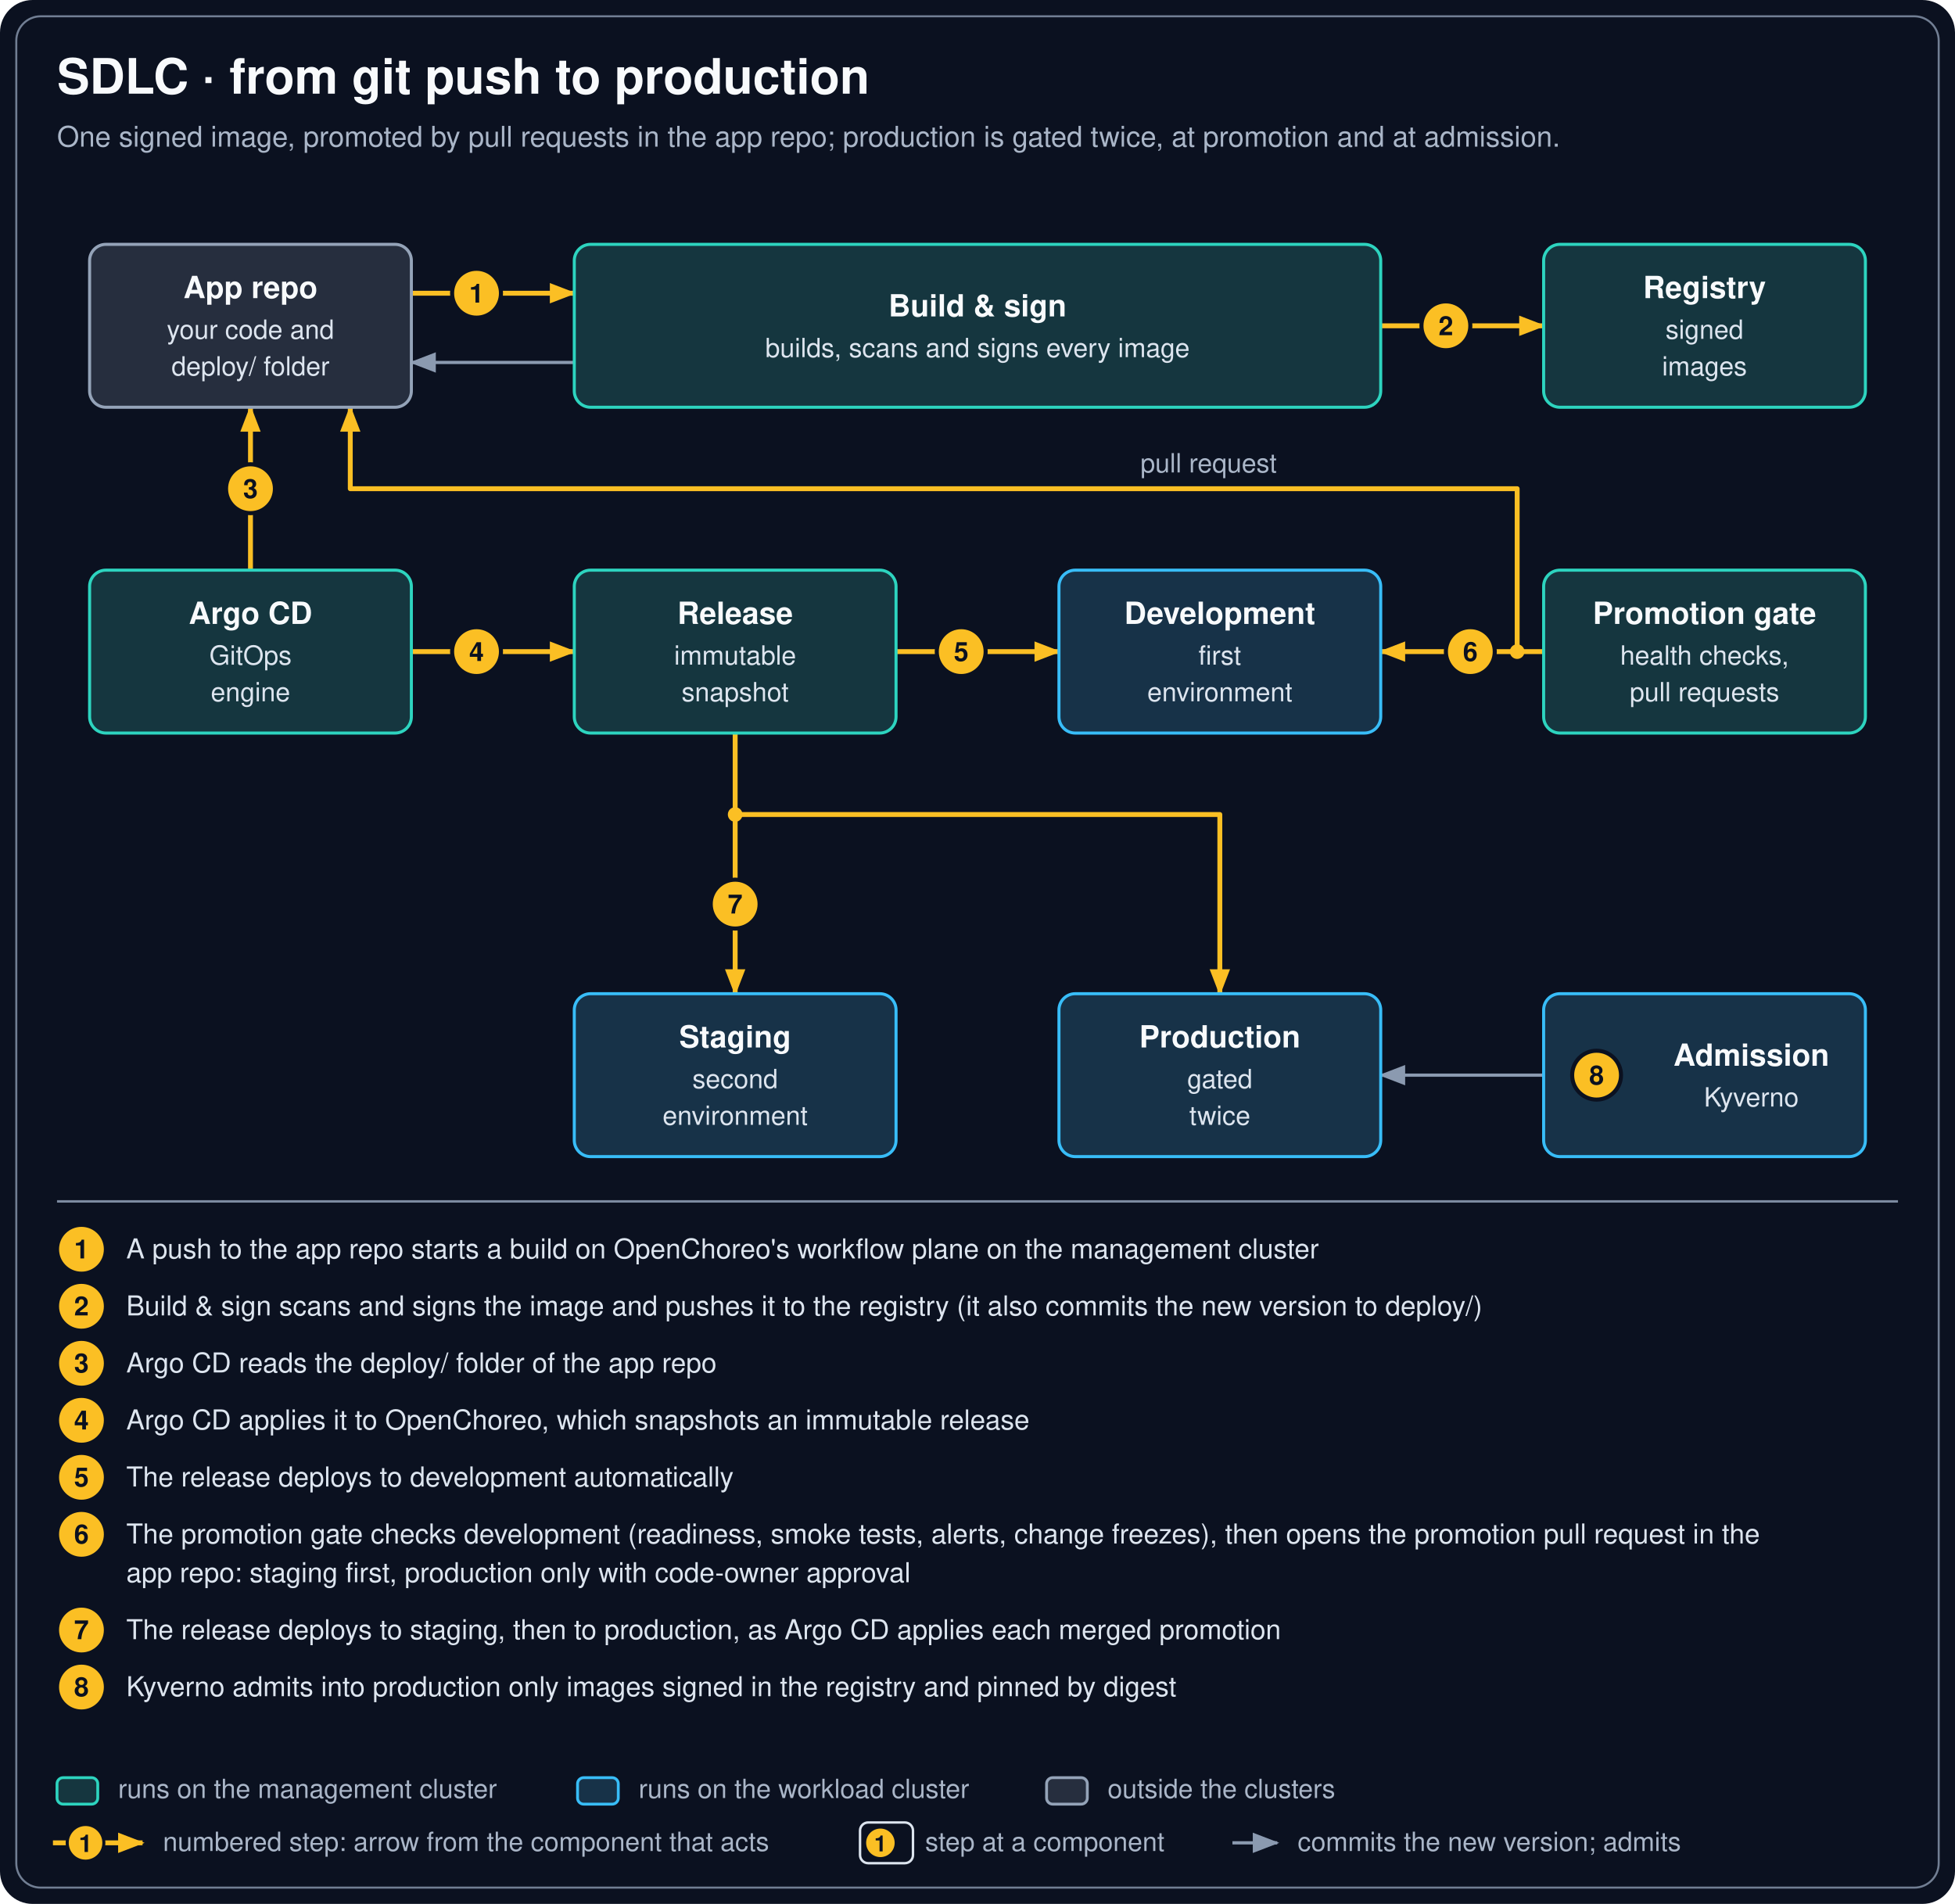
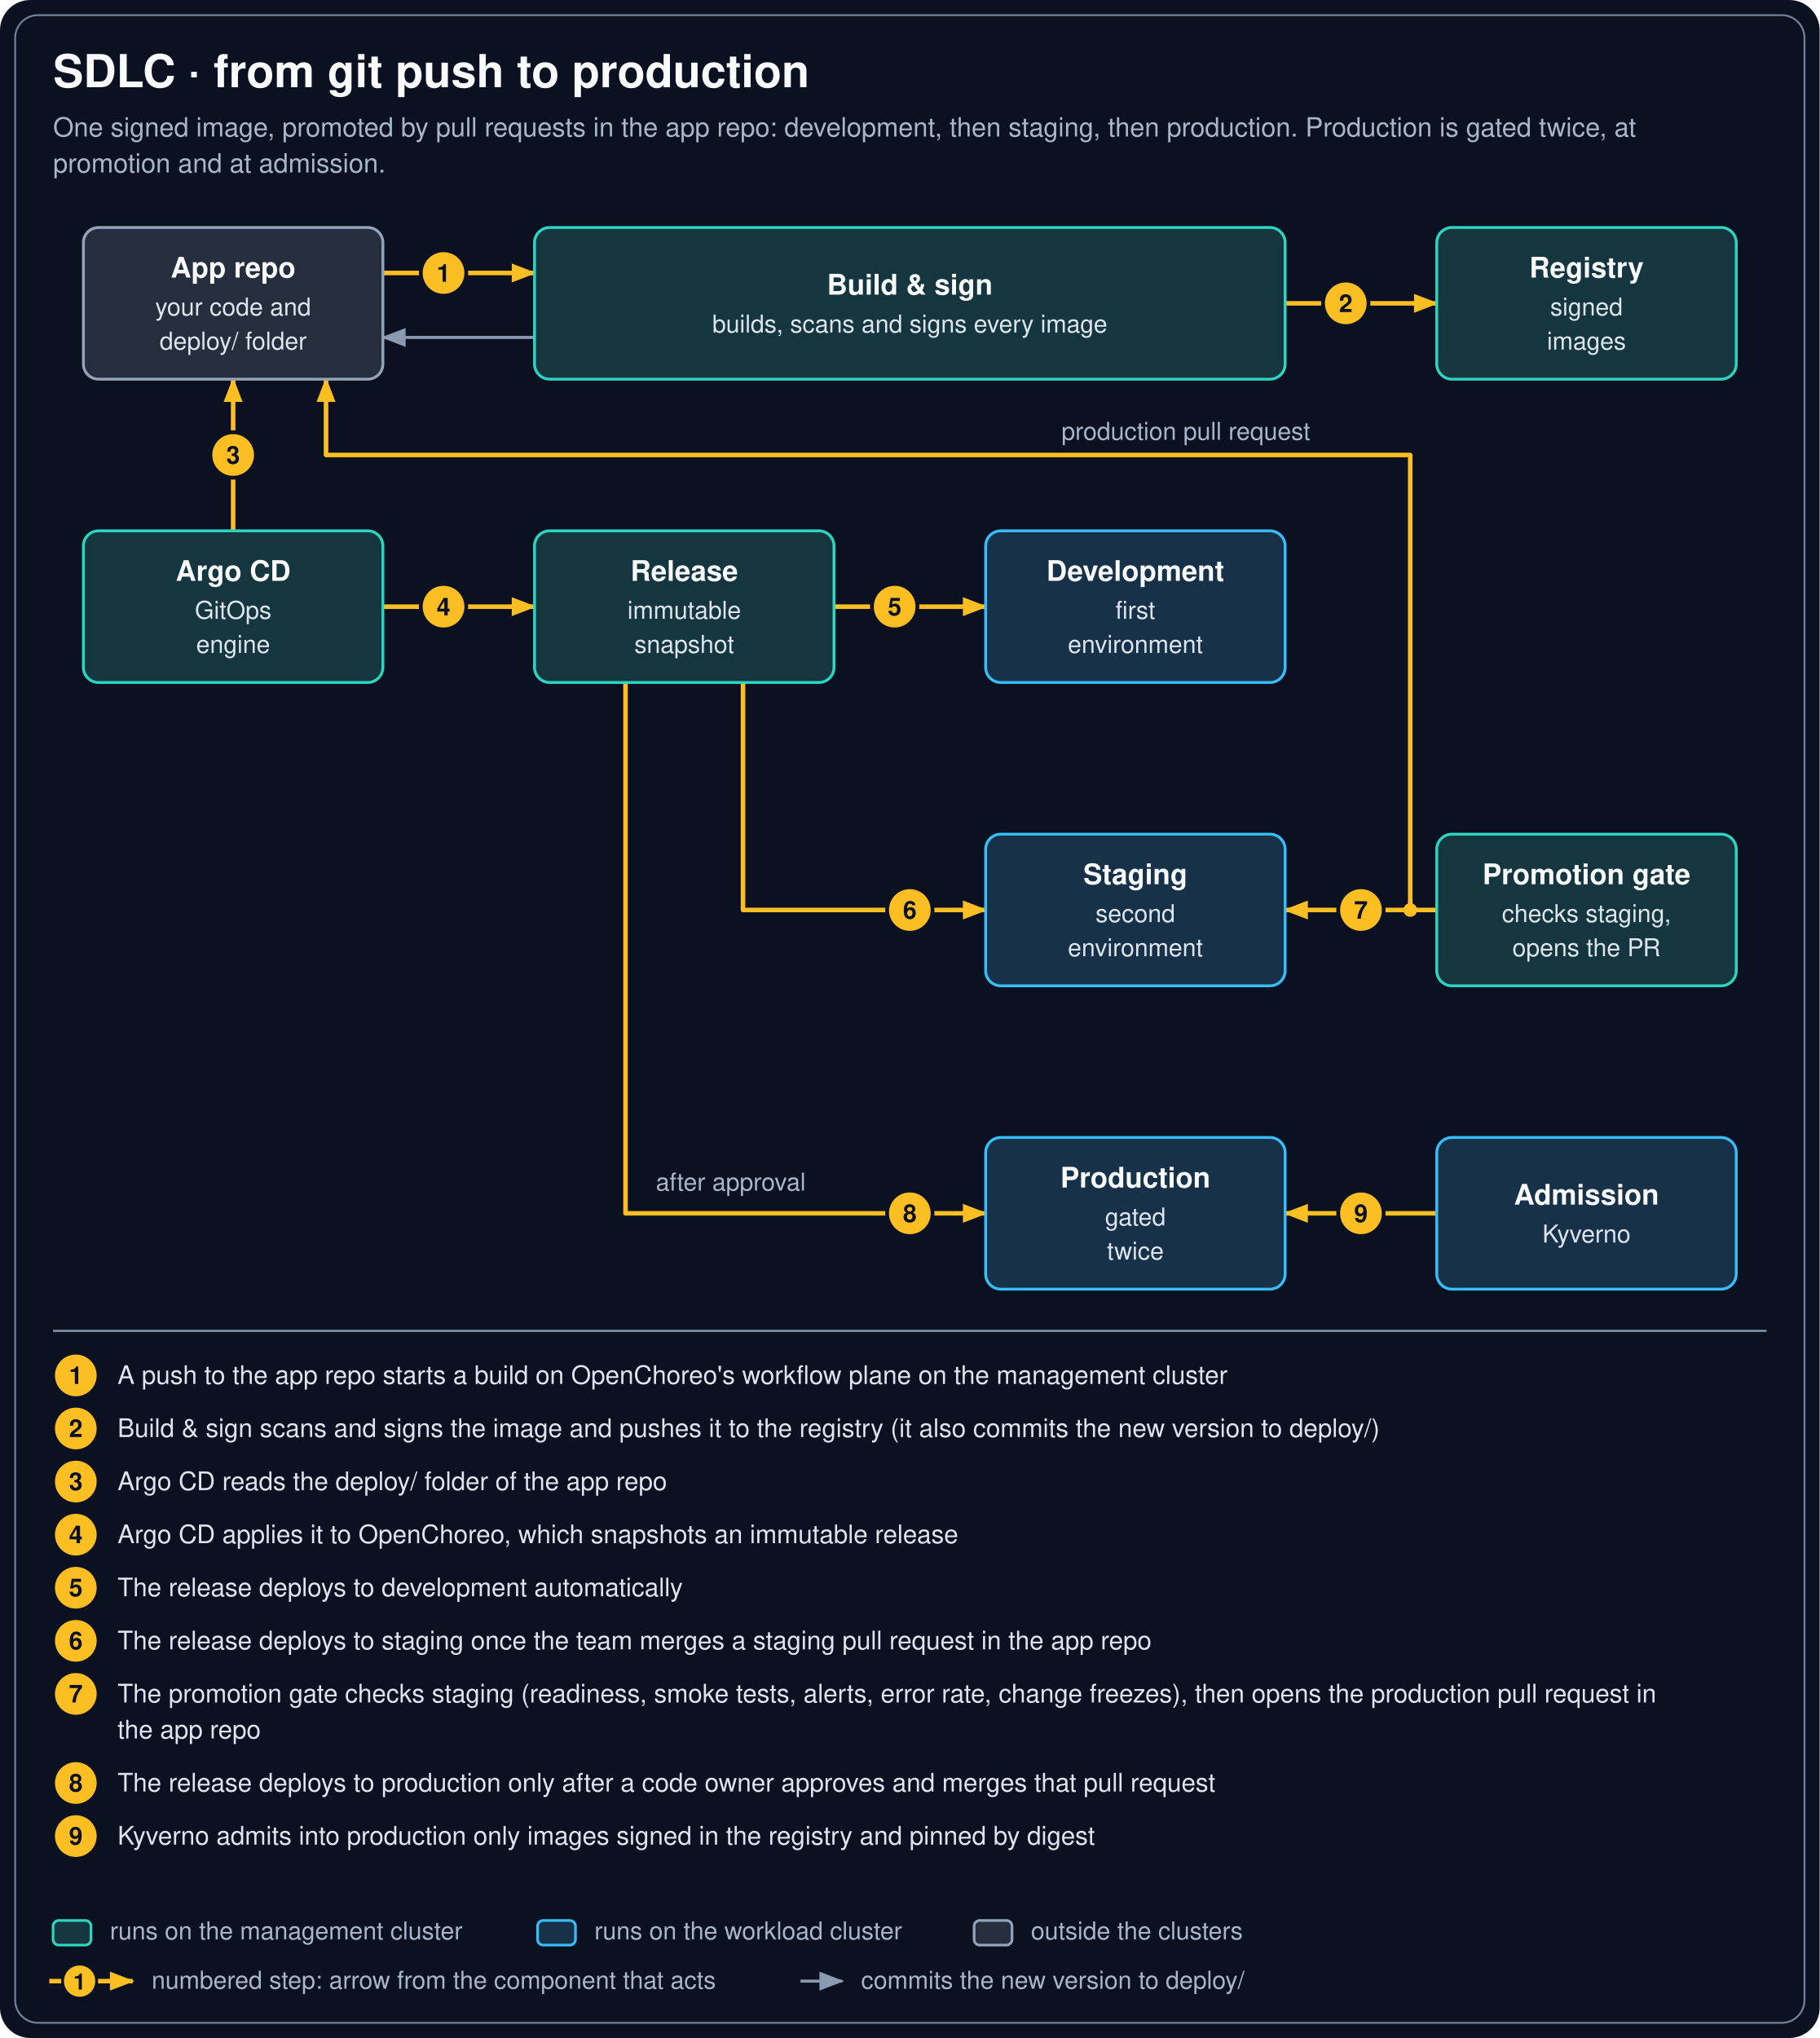
- <svg xmlns="http://www.w3.org/2000/svg" width="960" height="935" viewBox="0 0 960 935" role="img" aria-label="SDLC · from git push to production">
-   <style>.s{font-family:'Segoe UI','Helvetica Neue',Helvetica,Arial,'Liberation Sans',sans-serif}.m{font-family:'JetBrains Mono',SFMono-Regular,Menlo,Consolas,'Liberation Mono',monospace}.fx{fill:none;stroke-width:3.4;stroke-linecap:round;stroke-dasharray:4 10;opacity:0;animation:fxdash .9s linear infinite,fxseq 10.20s linear infinite both}@keyframes fxdash{to{stroke-dashoffset:-14}}@keyframes fxseq{0%{opacity:0}3%{opacity:1}25.9%{opacity:1}30.9%{opacity:0}100%{opacity:0}}@media (prefers-reduced-motion:reduce){.fx{animation:none;opacity:0}}</style>
+ <svg xmlns="http://www.w3.org/2000/svg" width="960" height="1075" viewBox="0 0 960 1075" role="img" aria-label="SDLC · from git push to production">
+   <style>.s{font-family:'Segoe UI','Helvetica Neue',Helvetica,Arial,'Liberation Sans',sans-serif}.m{font-family:'JetBrains Mono',SFMono-Regular,Menlo,Consolas,'Liberation Mono',monospace}.fx{fill:none;stroke-width:3.4;stroke-linecap:round;stroke-dasharray:4 10;opacity:0;animation:fxdash .9s linear infinite,fxseq 12.40s linear infinite both}@keyframes fxdash{to{stroke-dashoffset:-14}}@keyframes fxseq{0%{opacity:0}3%{opacity:1}21.3%{opacity:1}26.3%{opacity:0}100%{opacity:0}}@media (prefers-reduced-motion:reduce){.fx{animation:none;opacity:0}}</style>
  <defs>
    <marker id="ah8b9ab0" markerWidth="13" markerHeight="10" refX="12" refY="5" orient="auto" markerUnits="userSpaceOnUse">
      <path d="M0,0 L13,5 L0,10 z" fill="#8b9ab0" />
    </marker>
    <marker id="as8b9ab0" markerWidth="13" markerHeight="10" refX="1" refY="5" orient="auto" markerUnits="userSpaceOnUse">
      <path d="M13,0 L0,5 L13,10 z" fill="#8b9ab0" />
    </marker>
    <marker id="ahfbbf24" markerWidth="13" markerHeight="10" refX="12" refY="5" orient="auto" markerUnits="userSpaceOnUse">
      <path d="M0,0 L13,5 L0,10 z" fill="#fbbf24" />
    </marker>
    <marker id="asfbbf24" markerWidth="13" markerHeight="10" refX="1" refY="5" orient="auto" markerUnits="userSpaceOnUse">
      <path d="M13,0 L0,5 L13,10 z" fill="#fbbf24" />
    </marker>
  </defs>
-   <rect width="960" height="935" rx="16" fill="#0b1120" />
-   <rect x="8" y="8" width="944" height="919" rx="12" fill="none" stroke="#8b9ab0" stroke-opacity=".8" />
+   <rect width="960" height="1075" rx="16" fill="#0b1120" />
+   <rect x="8" y="8" width="944" height="1059" rx="12" fill="none" stroke="#8b9ab0" stroke-opacity=".8" />
  <path d="M 202.0 144.0 L 282.0 144.0" fill="none" stroke="#fbbf24" stroke-width="2.4" stroke-linejoin="round" marker-end="url(#ahfbbf24)" />
  <path d="M 282.0 178.0 L 202.0 178.0" fill="none" stroke="#8b9ab0" stroke-width="1.6" stroke-linejoin="round" marker-end="url(#ah8b9ab0)" />
  <path d="M 678.0 160.0 L 758.0 160.0" fill="none" stroke="#fbbf24" stroke-width="2.4" stroke-linejoin="round" marker-end="url(#ahfbbf24)" />
  <path d="M 123.0 280.0 L 123.0 200.0" fill="none" stroke="#fbbf24" stroke-width="2.4" stroke-linejoin="round" marker-end="url(#ahfbbf24)" />
  <path d="M 202.0 320.0 L 282.0 320.0" fill="none" stroke="#fbbf24" stroke-width="2.4" stroke-linejoin="round" marker-end="url(#ahfbbf24)" />
  <path d="M 440.0 320.0 L 520.0 320.0" fill="none" stroke="#fbbf24" stroke-width="2.4" stroke-linejoin="round" marker-end="url(#ahfbbf24)" />
-   <path d="M 758.0 320.0 L 678.0 320.0" fill="none" stroke="#fbbf24" stroke-width="2.4" stroke-linejoin="round" marker-end="url(#ahfbbf24)" />
-   <path d="M 745.0 320.0 L 745.0 240.0 L 172.0 240.0 L 172.0 200.0" fill="none" stroke="#fbbf24" stroke-width="2.4" stroke-linejoin="round" marker-end="url(#ahfbbf24)" />
-   <path d="M 361.0 360.0 L 361.0 400.0" fill="none" stroke="#fbbf24" stroke-width="2.4" stroke-linejoin="round" />
-   <path d="M 361.0 400.0 L 361.0 488.0" fill="none" stroke="#fbbf24" stroke-width="2.4" stroke-linejoin="round" marker-end="url(#ahfbbf24)" />
-   <path d="M 361.0 400.0 L 599.0 400.0 L 599.0 488.0" fill="none" stroke="#fbbf24" stroke-width="2.4" stroke-linejoin="round" marker-end="url(#ahfbbf24)" />
-   <path d="M 758.0 528.0 L 678.0 528.0" fill="none" stroke="#8b9ab0" stroke-width="1.6" stroke-linejoin="round" marker-end="url(#ah8b9ab0)" />
+   <path d="M 392.0 360.0 L 392.0 480.0 L 520.0 480.0" fill="none" stroke="#fbbf24" stroke-width="2.4" stroke-linejoin="round" marker-end="url(#ahfbbf24)" />
+   <path d="M 758.0 480.0 L 678.0 480.0" fill="none" stroke="#fbbf24" stroke-width="2.4" stroke-linejoin="round" marker-end="url(#ahfbbf24)" />
+   <path d="M 744.0 480.0 L 744.0 240.0 L 172.0 240.0 L 172.0 200.0" fill="none" stroke="#fbbf24" stroke-width="2.4" stroke-linejoin="round" marker-end="url(#ahfbbf24)" />
+   <path d="M 330.0 360.0 L 330.0 640.0 L 520.0 640.0" fill="none" stroke="#fbbf24" stroke-width="2.4" stroke-linejoin="round" marker-end="url(#ahfbbf24)" />
+   <path d="M 758.0 640.0 L 678.0 640.0" fill="none" stroke="#fbbf24" stroke-width="2.4" stroke-linejoin="round" marker-end="url(#ahfbbf24)" />
  <path class="fx" d="M 202.0 144.0 L 282.0 144.0" stroke="#fde5a7" style="animation-delay:0s,0.00s" />
  <path class="fx" d="M 678.0 160.0 L 758.0 160.0" stroke="#fde5a7" style="animation-delay:0s,1.10s" />
  <path class="fx" d="M 123.0 280.0 L 123.0 200.0" stroke="#fde5a7" style="animation-delay:0s,2.20s" />
  <path class="fx" d="M 202.0 320.0 L 282.0 320.0" stroke="#fde5a7" style="animation-delay:0s,3.30s" />
  <path class="fx" d="M 440.0 320.0 L 520.0 320.0" stroke="#fde5a7" style="animation-delay:0s,4.40s" />
-   <path class="fx" d="M 758.0 320.0 L 678.0 320.0" stroke="#fde5a7" style="animation-delay:0s,5.50s" />
-   <path class="fx" d="M 745.0 320.0 L 745.0 240.0 L 172.0 240.0 L 172.0 200.0" stroke="#fde5a7" style="animation-delay:0s,5.50s" />
-   <path class="fx" d="M 361.0 360.0 L 361.0 400.0" stroke="#fde5a7" style="animation-delay:0s,6.60s" />
-   <path class="fx" d="M 361.0 400.0 L 361.0 488.0" stroke="#fde5a7" style="animation-delay:0s,6.60s" />
-   <path class="fx" d="M 361.0 400.0 L 599.0 400.0 L 599.0 488.0" stroke="#fde5a7" style="animation-delay:0s,6.60s" />
+   <path class="fx" d="M 392.0 360.0 L 392.0 480.0 L 520.0 480.0" stroke="#fde5a7" style="animation-delay:0s,5.50s" />
+   <path class="fx" d="M 758.0 480.0 L 678.0 480.0" stroke="#fde5a7" style="animation-delay:0s,6.60s" />
+   <path class="fx" d="M 744.0 480.0 L 744.0 240.0 L 172.0 240.0 L 172.0 200.0" stroke="#fde5a7" style="animation-delay:0s,6.60s" />
+   <path class="fx" d="M 330.0 360.0 L 330.0 640.0 L 520.0 640.0" stroke="#fde5a7" style="animation-delay:0s,7.70s" />
+   <path class="fx" d="M 758.0 640.0 L 678.0 640.0" stroke="#fde5a7" style="animation-delay:0s,8.80s" />
  <rect x="44" y="120" width="158" height="80" rx="8" fill="#262e3e" stroke="#94a3b8" stroke-width="1.5" />
  <text class="s" x="123.0" y="146.4" font-size="15" fill="#f8fafc" font-weight="600" text-anchor="middle">App repo</text>
  <text class="s" x="123.0" y="166.4" font-size="13" fill="#dde5ef" text-anchor="middle">your code and</text>
  <text class="s" x="123.0" y="184.4" font-size="13" fill="#dde5ef" text-anchor="middle">deploy/ folder</text>
  <rect x="282" y="120" width="396" height="80" rx="8" fill="#15363f" stroke="#2dd4bf" stroke-width="1.5" />
  <text class="s" x="480.0" y="155.4" font-size="15" fill="#f8fafc" font-weight="600" text-anchor="middle">Build &amp; sign</text>
  <text class="s" x="480.0" y="175.4" font-size="13" fill="#dde5ef" text-anchor="middle">builds, scans and signs every image</text>
  <rect x="758" y="120" width="158" height="80" rx="8" fill="#15363f" stroke="#2dd4bf" stroke-width="1.5" />
  <text class="s" x="837.0" y="146.4" font-size="15" fill="#f8fafc" font-weight="600" text-anchor="middle">Registry</text>
  <text class="s" x="837.0" y="166.4" font-size="13" fill="#dde5ef" text-anchor="middle">signed</text>
  <text class="s" x="837.0" y="184.4" font-size="13" fill="#dde5ef" text-anchor="middle">images</text>
  <rect x="44" y="280" width="158" height="80" rx="8" fill="#15363f" stroke="#2dd4bf" stroke-width="1.5" />
  <text class="s" x="123.0" y="306.4" font-size="15" fill="#f8fafc" font-weight="600" text-anchor="middle">Argo CD</text>
  <text class="s" x="123.0" y="326.4" font-size="13" fill="#dde5ef" text-anchor="middle">GitOps</text>
  <text class="s" x="123.0" y="344.4" font-size="13" fill="#dde5ef" text-anchor="middle">engine</text>
  <rect x="282" y="280" width="158" height="80" rx="8" fill="#15363f" stroke="#2dd4bf" stroke-width="1.5" />
  <text class="s" x="361.0" y="306.4" font-size="15" fill="#f8fafc" font-weight="600" text-anchor="middle">Release</text>
  <text class="s" x="361.0" y="326.4" font-size="13" fill="#dde5ef" text-anchor="middle">immutable</text>
  <text class="s" x="361.0" y="344.4" font-size="13" fill="#dde5ef" text-anchor="middle">snapshot</text>
  <rect x="520" y="280" width="158" height="80" rx="8" fill="#173248" stroke="#38bdf8" stroke-width="1.5" />
  <text class="s" x="599.0" y="306.4" font-size="15" fill="#f8fafc" font-weight="600" text-anchor="middle">Development</text>
  <text class="s" x="599.0" y="326.4" font-size="13" fill="#dde5ef" text-anchor="middle">first</text>
  <text class="s" x="599.0" y="344.4" font-size="13" fill="#dde5ef" text-anchor="middle">environment</text>
-   <rect x="758" y="280" width="158" height="80" rx="8" fill="#15363f" stroke="#2dd4bf" stroke-width="1.5" />
-   <text class="s" x="837.0" y="306.4" font-size="15" fill="#f8fafc" font-weight="600" text-anchor="middle">Promotion gate</text>
-   <text class="s" x="837.0" y="326.4" font-size="13" fill="#dde5ef" text-anchor="middle">health checks,</text>
-   <text class="s" x="837.0" y="344.4" font-size="13" fill="#dde5ef" text-anchor="middle">pull requests</text>
-   <rect x="282" y="488" width="158" height="80" rx="8" fill="#173248" stroke="#38bdf8" stroke-width="1.5" />
-   <text class="s" x="361.0" y="514.4" font-size="15" fill="#f8fafc" font-weight="600" text-anchor="middle">Staging</text>
-   <text class="s" x="361.0" y="534.4" font-size="13" fill="#dde5ef" text-anchor="middle">second</text>
-   <text class="s" x="361.0" y="552.4" font-size="13" fill="#dde5ef" text-anchor="middle">environment</text>
-   <rect x="520" y="488" width="158" height="80" rx="8" fill="#173248" stroke="#38bdf8" stroke-width="1.5" />
-   <text class="s" x="599.0" y="514.4" font-size="15" fill="#f8fafc" font-weight="600" text-anchor="middle">Production</text>
-   <text class="s" x="599.0" y="534.4" font-size="13" fill="#dde5ef" text-anchor="middle">gated</text>
-   <text class="s" x="599.0" y="552.4" font-size="13" fill="#dde5ef" text-anchor="middle">twice</text>
-   <rect x="758" y="488" width="158" height="80" rx="8" fill="#173248" stroke="#38bdf8" stroke-width="1.5" />
-   <text class="s" x="860.0" y="523.4" font-size="15" fill="#f8fafc" font-weight="600" text-anchor="middle">Admission</text>
-   <text class="s" x="860.0" y="543.4" font-size="13" fill="#dde5ef" text-anchor="middle">Kyverno</text>
+   <rect x="520" y="440" width="158" height="80" rx="8" fill="#173248" stroke="#38bdf8" stroke-width="1.5" />
+   <text class="s" x="599.0" y="466.4" font-size="15" fill="#f8fafc" font-weight="600" text-anchor="middle">Staging</text>
+   <text class="s" x="599.0" y="486.4" font-size="13" fill="#dde5ef" text-anchor="middle">second</text>
+   <text class="s" x="599.0" y="504.4" font-size="13" fill="#dde5ef" text-anchor="middle">environment</text>
+   <rect x="758" y="440" width="158" height="80" rx="8" fill="#15363f" stroke="#2dd4bf" stroke-width="1.5" />
+   <text class="s" x="837.0" y="466.4" font-size="15" fill="#f8fafc" font-weight="600" text-anchor="middle">Promotion gate</text>
+   <text class="s" x="837.0" y="486.4" font-size="13" fill="#dde5ef" text-anchor="middle">checks staging,</text>
+   <text class="s" x="837.0" y="504.4" font-size="13" fill="#dde5ef" text-anchor="middle">opens the PR</text>
+   <rect x="520" y="600" width="158" height="80" rx="8" fill="#173248" stroke="#38bdf8" stroke-width="1.5" />
+   <text class="s" x="599.0" y="626.4" font-size="15" fill="#f8fafc" font-weight="600" text-anchor="middle">Production</text>
+   <text class="s" x="599.0" y="646.4" font-size="13" fill="#dde5ef" text-anchor="middle">gated</text>
+   <text class="s" x="599.0" y="664.4" font-size="13" fill="#dde5ef" text-anchor="middle">twice</text>
+   <rect x="758" y="600" width="158" height="80" rx="8" fill="#173248" stroke="#38bdf8" stroke-width="1.5" />
+   <text class="s" x="837.0" y="635.4" font-size="15" fill="#f8fafc" font-weight="600" text-anchor="middle">Admission</text>
+   <text class="s" x="837.0" y="655.4" font-size="13" fill="#dde5ef" text-anchor="middle">Kyverno</text>
  <text class="s" x="28.0" y="46.0" font-size="24" fill="#f8fafc" font-weight="700">SDLC · from git push to production</text>
-   <text class="s" x="28.0" y="72.0" font-size="14" fill="#aab6c8">One signed image, promoted by pull requests in the app repo; production is gated twice, at promotion and at admission.</text>
-   <circle cx="784.0" cy="528.0" r="12" fill="#fbbf24" stroke="#0b1120" stroke-width="2" />
-   <text class="s" x="784.0" y="532.6" font-size="13" font-weight="700" fill="#0b1120" text-anchor="middle">8</text>
+   <text class="s" x="28.0" y="72.0" font-size="14" fill="#aab6c8">One signed image, promoted by pull requests in the app repo: development, then staging, then production. Production is gated twice, at</text>
+   <text class="s" x="28.0" y="91.0" font-size="14" fill="#aab6c8">promotion and at admission.</text>
  <circle cx="234.0" cy="144.0" r="12" fill="#fbbf24" stroke="#0b1120" stroke-width="2" />
  <text class="s" x="234.0" y="148.6" font-size="13" font-weight="700" fill="#0b1120" text-anchor="middle">1</text>
  <circle cx="710.0" cy="160.0" r="12" fill="#fbbf24" stroke="#0b1120" stroke-width="2" />
  <text class="s" x="710.0" y="164.6" font-size="13" font-weight="700" fill="#0b1120" text-anchor="middle">2</text>
  <circle cx="123.0" cy="240.0" r="12" fill="#fbbf24" stroke="#0b1120" stroke-width="2" />
  <text class="s" x="123.0" y="244.6" font-size="13" font-weight="700" fill="#0b1120" text-anchor="middle">3</text>
  <circle cx="234.0" cy="320.0" r="12" fill="#fbbf24" stroke="#0b1120" stroke-width="2" />
  <text class="s" x="234.0" y="324.6" font-size="13" font-weight="700" fill="#0b1120" text-anchor="middle">4</text>
  <circle cx="472.0" cy="320.0" r="12" fill="#fbbf24" stroke="#0b1120" stroke-width="2" />
  <text class="s" x="472.0" y="324.6" font-size="13" font-weight="700" fill="#0b1120" text-anchor="middle">5</text>
-   <circle cx="722.0" cy="320.0" r="12" fill="#fbbf24" stroke="#0b1120" stroke-width="2" />
-   <text class="s" x="722.0" y="324.6" font-size="13" font-weight="700" fill="#0b1120" text-anchor="middle">6</text>
-   <rect x="556.0" y="218.0" width="79.2" height="20.0" rx="3" fill="#0b1120" />
-   <text class="s" x="560.0" y="232.0" font-size="13" fill="#aab6c8">pull request</text>
-   <circle cx="745.0" cy="320.0" r="3.6" fill="#fbbf24" />
-   <circle cx="361.0" cy="444.0" r="12" fill="#fbbf24" stroke="#0b1120" stroke-width="2" />
-   <text class="s" x="361.0" y="448.6" font-size="13" font-weight="700" fill="#0b1120" text-anchor="middle">7</text>
-   <circle cx="361.0" cy="400.0" r="3.6" fill="#fbbf24" />
-   <line x1="28" y1="590" x2="932" y2="590" stroke="#7c8aa0" stroke-width="1.2" />
-   <circle cx="40" cy="613.5" r="11" fill="#fbbf24" />
-   <text class="s" x="40" y="618" font-size="13" font-weight="700" fill="#0b1120" text-anchor="middle">1</text>
-   <text class="s" x="62.0" y="618.0" font-size="13.5" fill="#dde5ef">A push to the app repo starts a build on OpenChoreo's workflow plane on the management cluster</text>
-   <circle cx="40" cy="641.5" r="11" fill="#fbbf24" />
-   <text class="s" x="40" y="646" font-size="13" font-weight="700" fill="#0b1120" text-anchor="middle">2</text>
-   <text class="s" x="62.0" y="646.0" font-size="13.5" fill="#dde5ef">Build &amp; sign scans and signs the image and pushes it to the registry (it also commits the new version to deploy/)</text>
-   <circle cx="40" cy="669.5" r="11" fill="#fbbf24" />
-   <text class="s" x="40" y="674" font-size="13" font-weight="700" fill="#0b1120" text-anchor="middle">3</text>
-   <text class="s" x="62.0" y="674.0" font-size="13.5" fill="#dde5ef">Argo CD reads the deploy/ folder of the app repo</text>
-   <circle cx="40" cy="697.5" r="11" fill="#fbbf24" />
-   <text class="s" x="40" y="702" font-size="13" font-weight="700" fill="#0b1120" text-anchor="middle">4</text>
-   <text class="s" x="62.0" y="702.0" font-size="13.5" fill="#dde5ef">Argo CD applies it to OpenChoreo, which snapshots an immutable release</text>
+   <circle cx="480.0" cy="480.0" r="12" fill="#fbbf24" stroke="#0b1120" stroke-width="2" />
+   <text class="s" x="480.0" y="484.6" font-size="13" font-weight="700" fill="#0b1120" text-anchor="middle">6</text>
+   <circle cx="718.0" cy="480.0" r="12" fill="#fbbf24" stroke="#0b1120" stroke-width="2" />
+   <text class="s" x="718.0" y="484.6" font-size="13" font-weight="700" fill="#0b1120" text-anchor="middle">7</text>
+   <rect x="556.0" y="218.0" width="147.4" height="20.0" rx="3" fill="#0b1120" />
+   <text class="s" x="560.0" y="232.0" font-size="13" fill="#aab6c8">production pull request</text>
+   <circle cx="744.0" cy="480.0" r="3.6" fill="#fbbf24" />
+   <rect x="342.0" y="614.0" width="92.3" height="20.0" rx="3" fill="#0b1120" />
+   <text class="s" x="346.0" y="628.0" font-size="13" fill="#aab6c8">after approval</text>
+   <circle cx="480.0" cy="640.0" r="12" fill="#fbbf24" stroke="#0b1120" stroke-width="2" />
+   <text class="s" x="480.0" y="644.6" font-size="13" font-weight="700" fill="#0b1120" text-anchor="middle">8</text>
+   <circle cx="718.0" cy="640.0" r="12" fill="#fbbf24" stroke="#0b1120" stroke-width="2" />
+   <text class="s" x="718.0" y="644.6" font-size="13" font-weight="700" fill="#0b1120" text-anchor="middle">9</text>
+   <line x1="28" y1="702" x2="932" y2="702" stroke="#7c8aa0" stroke-width="1.2" />
  <circle cx="40" cy="725.5" r="11" fill="#fbbf24" />
-   <text class="s" x="40" y="730" font-size="13" font-weight="700" fill="#0b1120" text-anchor="middle">5</text>
-   <text class="s" x="62.0" y="730.0" font-size="13.5" fill="#dde5ef">The release deploys to development automatically</text>
+   <text class="s" x="40" y="730" font-size="13" font-weight="700" fill="#0b1120" text-anchor="middle">1</text>
+   <text class="s" x="62.0" y="730.0" font-size="13.5" fill="#dde5ef">A push to the app repo starts a build on OpenChoreo's workflow plane on the management cluster</text>
  <circle cx="40" cy="753.5" r="11" fill="#fbbf24" />
-   <text class="s" x="40" y="758" font-size="13" font-weight="700" fill="#0b1120" text-anchor="middle">6</text>
-   <text class="s" x="62.0" y="758.0" font-size="13.5" fill="#dde5ef">The promotion gate checks development (readiness, smoke tests, alerts, change freezes), then opens the promotion pull request in the</text>
-   <text class="s" x="62.0" y="777.0" font-size="13.5" fill="#dde5ef">app repo: staging first, production only with code-owner approval</text>
-   <circle cx="40" cy="800.5" r="11" fill="#fbbf24" />
-   <text class="s" x="40" y="805" font-size="13" font-weight="700" fill="#0b1120" text-anchor="middle">7</text>
-   <text class="s" x="62.0" y="805.0" font-size="13.5" fill="#dde5ef">The release deploys to staging, then to production, as Argo CD applies each merged promotion</text>
-   <circle cx="40" cy="828.5" r="11" fill="#fbbf24" />
-   <text class="s" x="40" y="833" font-size="13" font-weight="700" fill="#0b1120" text-anchor="middle">8</text>
-   <text class="s" x="62.0" y="833.0" font-size="13.5" fill="#dde5ef">Kyverno admits into production only images signed in the registry and pinned by digest</text>
-   <rect x="28" y="873" width="20" height="13" rx="3" fill="#15363f" stroke="#2dd4bf" stroke-width="1.4" />
-   <text class="s" x="58.0" y="883.0" font-size="13" fill="#aab6c8">runs on the management cluster</text>
-   <rect x="283.605" y="873" width="20" height="13" rx="3" fill="#173248" stroke="#38bdf8" stroke-width="1.4" />
-   <text class="s" x="313.6" y="883.0" font-size="13" fill="#aab6c8">runs on the workload cluster</text>
-   <rect x="513.924" y="873" width="20" height="13" rx="3" fill="#262e3e" stroke="#94a3b8" stroke-width="1.4" />
-   <text class="s" x="543.9" y="883.0" font-size="13" fill="#aab6c8">outside the clusters</text>
-   <path d="M 26 905 L 70 905" stroke="#fbbf24" stroke-width="2.4" marker-end="url(#ahfbbf24)" />
-   <circle cx="42" cy="905" r="9" fill="#fbbf24" stroke="#0b1120" stroke-width="1.5" />
-   <text class="s" x="42" y="909.5" font-size="12" font-weight="700" fill="#0b1120" text-anchor="middle">1</text>
-   <text class="s" x="80.0" y="909.0" font-size="13" fill="#aab6c8">numbered step: arrow from the component that acts</text>
-   <rect x="422.32" y="895" width="26" height="20" rx="4" fill="none" stroke="#dde5ef" stroke-width="1.2" />
-   <circle cx="432.32" cy="905" r="7" fill="#fbbf24" />
-   <text class="s" x="432.32" y="909.2" font-size="11" font-weight="700" fill="#0b1120" text-anchor="middle">1</text>
-   <text class="s" x="454.3" y="909.0" font-size="13" fill="#aab6c8">step at a component</text>
-   <path d="M 605.18 905 L 627.18 905" stroke="#8b9ab0" stroke-width="1.6" marker-end="url(#ah8b9ab0)" />
-   <text class="s" x="637.2" y="909.0" font-size="13" fill="#aab6c8">commits the new version; admits</text>
+   <text class="s" x="40" y="758" font-size="13" font-weight="700" fill="#0b1120" text-anchor="middle">2</text>
+   <text class="s" x="62.0" y="758.0" font-size="13.5" fill="#dde5ef">Build &amp; sign scans and signs the image and pushes it to the registry (it also commits the new version to deploy/)</text>
+   <circle cx="40" cy="781.5" r="11" fill="#fbbf24" />
+   <text class="s" x="40" y="786" font-size="13" font-weight="700" fill="#0b1120" text-anchor="middle">3</text>
+   <text class="s" x="62.0" y="786.0" font-size="13.5" fill="#dde5ef">Argo CD reads the deploy/ folder of the app repo</text>
+   <circle cx="40" cy="809.5" r="11" fill="#fbbf24" />
+   <text class="s" x="40" y="814" font-size="13" font-weight="700" fill="#0b1120" text-anchor="middle">4</text>
+   <text class="s" x="62.0" y="814.0" font-size="13.5" fill="#dde5ef">Argo CD applies it to OpenChoreo, which snapshots an immutable release</text>
+   <circle cx="40" cy="837.5" r="11" fill="#fbbf24" />
+   <text class="s" x="40" y="842" font-size="13" font-weight="700" fill="#0b1120" text-anchor="middle">5</text>
+   <text class="s" x="62.0" y="842.0" font-size="13.5" fill="#dde5ef">The release deploys to development automatically</text>
+   <circle cx="40" cy="865.5" r="11" fill="#fbbf24" />
+   <text class="s" x="40" y="870" font-size="13" font-weight="700" fill="#0b1120" text-anchor="middle">6</text>
+   <text class="s" x="62.0" y="870.0" font-size="13.5" fill="#dde5ef">The release deploys to staging once the team merges a staging pull request in the app repo</text>
+   <circle cx="40" cy="893.5" r="11" fill="#fbbf24" />
+   <text class="s" x="40" y="898" font-size="13" font-weight="700" fill="#0b1120" text-anchor="middle">7</text>
+   <text class="s" x="62.0" y="898.0" font-size="13.5" fill="#dde5ef">The promotion gate checks staging (readiness, smoke tests, alerts, error rate, change freezes), then opens the production pull request in</text>
+   <text class="s" x="62.0" y="917.0" font-size="13.5" fill="#dde5ef">the app repo</text>
+   <circle cx="40" cy="940.5" r="11" fill="#fbbf24" />
+   <text class="s" x="40" y="945" font-size="13" font-weight="700" fill="#0b1120" text-anchor="middle">8</text>
+   <text class="s" x="62.0" y="945.0" font-size="13.5" fill="#dde5ef">The release deploys to production only after a code owner approves and merges that pull request</text>
+   <circle cx="40" cy="968.5" r="11" fill="#fbbf24" />
+   <text class="s" x="40" y="973" font-size="13" font-weight="700" fill="#0b1120" text-anchor="middle">9</text>
+   <text class="s" x="62.0" y="973.0" font-size="13.5" fill="#dde5ef">Kyverno admits into production only images signed in the registry and pinned by digest</text>
+   <rect x="28" y="1013" width="20" height="13" rx="3" fill="#15363f" stroke="#2dd4bf" stroke-width="1.4" />
+   <text class="s" x="58.0" y="1023.0" font-size="13" fill="#aab6c8">runs on the management cluster</text>
+   <rect x="283.605" y="1013" width="20" height="13" rx="3" fill="#173248" stroke="#38bdf8" stroke-width="1.4" />
+   <text class="s" x="313.6" y="1023.0" font-size="13" fill="#aab6c8">runs on the workload cluster</text>
+   <rect x="513.924" y="1013" width="20" height="13" rx="3" fill="#262e3e" stroke="#94a3b8" stroke-width="1.4" />
+   <text class="s" x="543.9" y="1023.0" font-size="13" fill="#aab6c8">outside the clusters</text>
+   <path d="M 26 1045 L 70 1045" stroke="#fbbf24" stroke-width="2.4" marker-end="url(#ahfbbf24)" />
+   <circle cx="42" cy="1045" r="9" fill="#fbbf24" stroke="#0b1120" stroke-width="1.5" />
+   <text class="s" x="42" y="1049.5" font-size="12" font-weight="700" fill="#0b1120" text-anchor="middle">1</text>
+   <text class="s" x="80.0" y="1049.0" font-size="13" fill="#aab6c8">numbered step: arrow from the component that acts</text>
+   <path d="M 422.32 1045 L 444.32 1045" stroke="#8b9ab0" stroke-width="1.6" marker-end="url(#ah8b9ab0)" />
+   <text class="s" x="454.3" y="1049.0" font-size="13" fill="#aab6c8">commits the new version to deploy/</text>
</svg>
